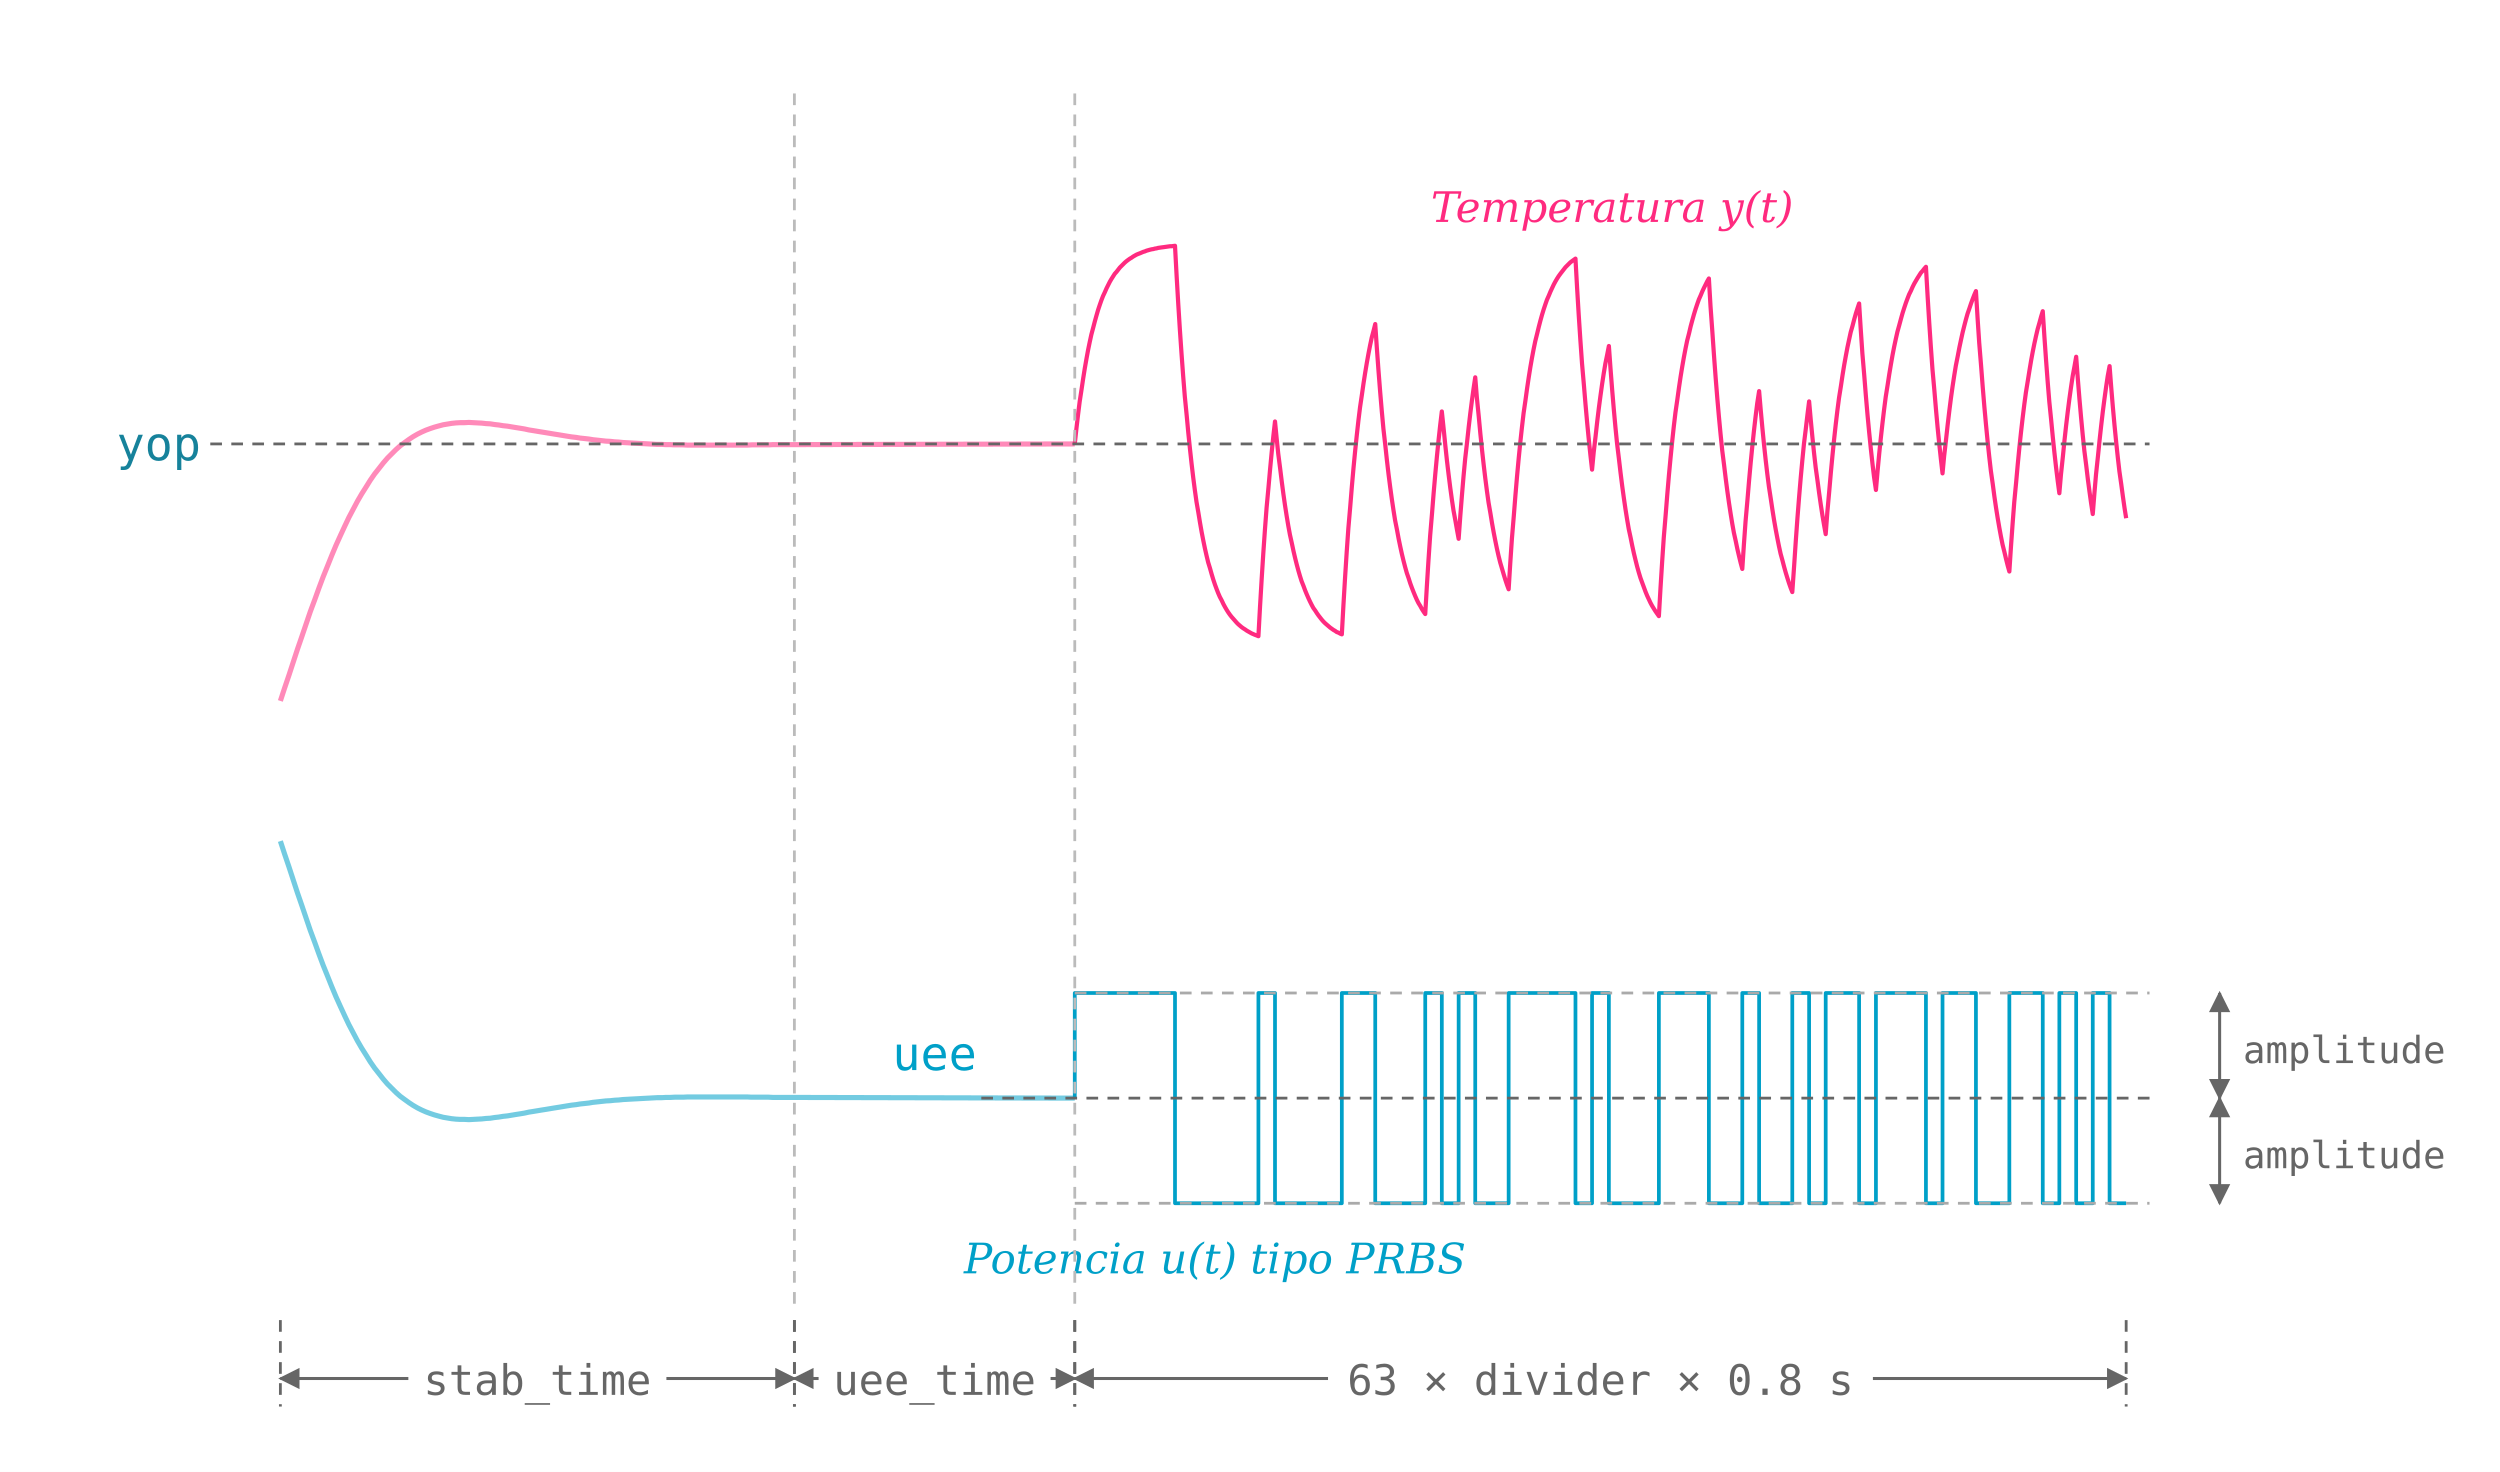
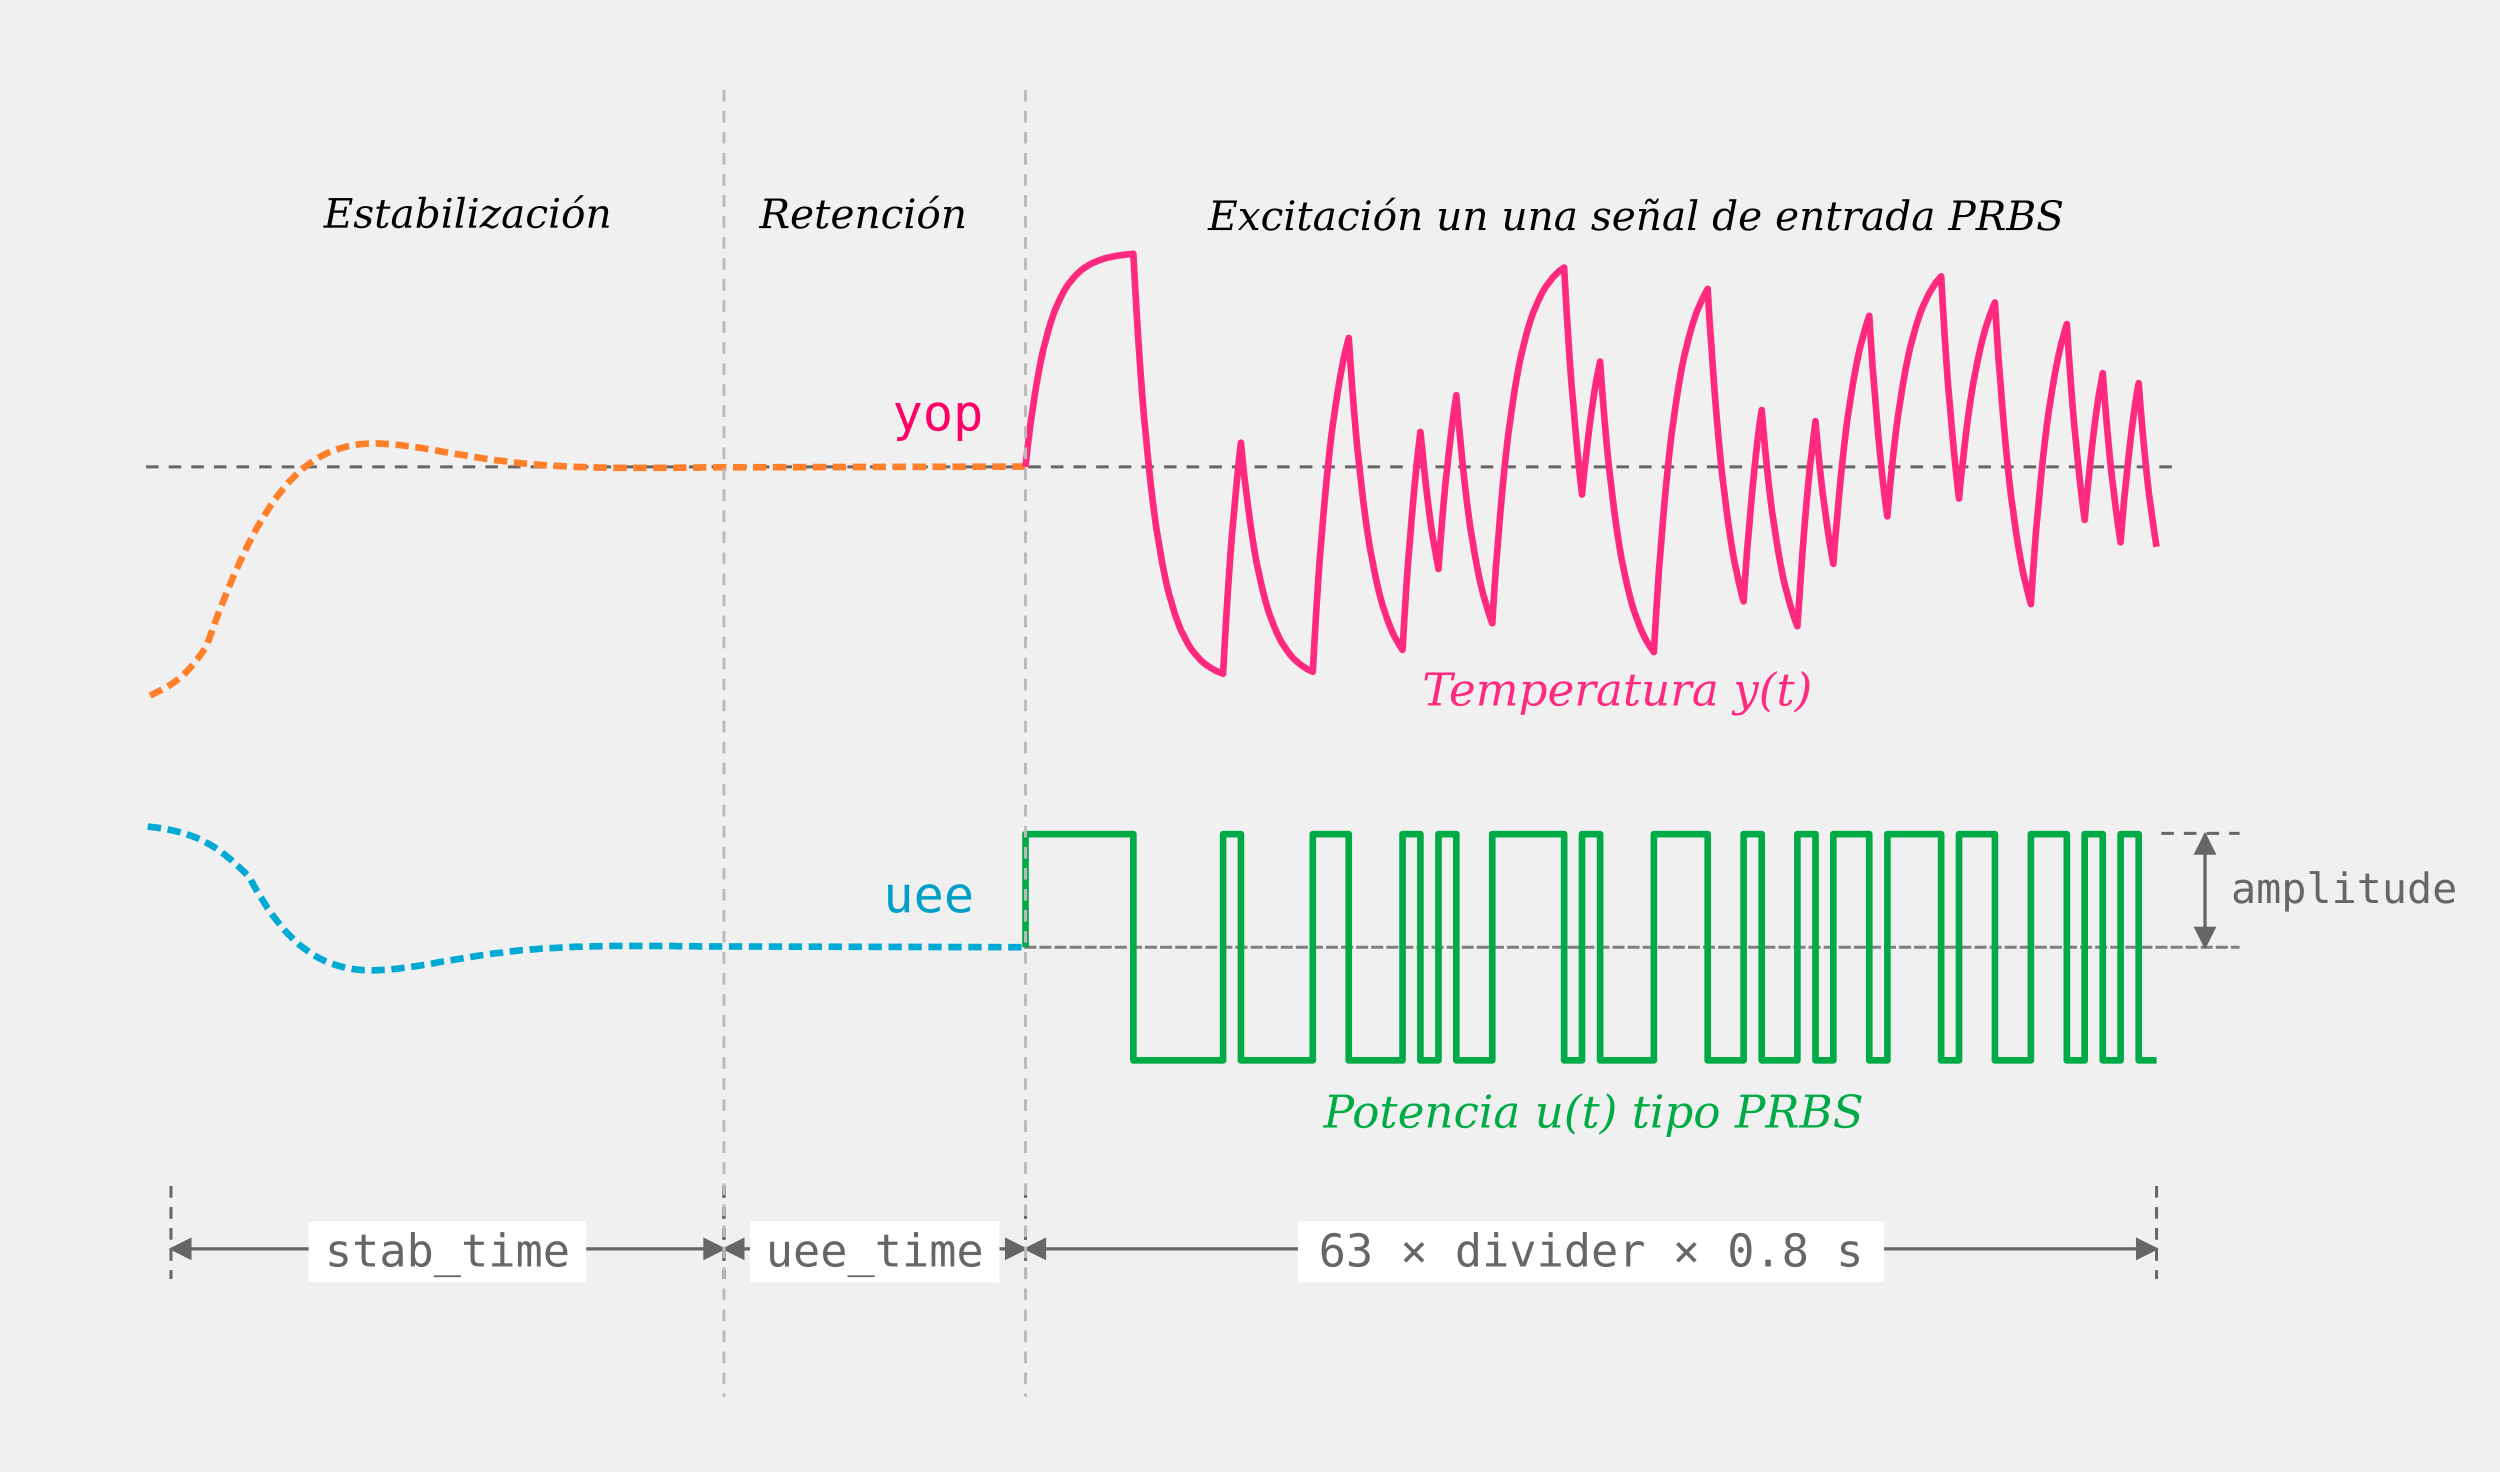
- <svg xmlns="http://www.w3.org/2000/svg" width="1070" height="630" viewBox="0 0 1070 630">
-   <defs>
+ <svg xmlns="http://www.w3.org/2000/svg" width="1070" height="630" viewBox="0 0 1070 630" version="1.1" id="svg22">
+   <defs id="defs1">
    <marker id="a" viewBox="0 0 10 10" refX="9" refY="5" markerWidth="7" markerHeight="7" orient="auto-start-reverse">
-       <path d="M0,0 L10,5 L0,10 z" fill="#666666" />
+       <path d="M0,0 L10,5 L0,10 z" fill="#666666" id="path1" />
    </marker>
  </defs>
-   <rect width="1070" height="630" fill="white" />
-   <g transform="translate(50,0)">
-     <polyline points="70.0,300.0 71.8,294.5 73.7,288.9 75.5,283.4 77.3,277.9 79.2,272.4 81.0,267.1 82.8,261.8 84.7,256.7 86.5,251.7 88.3,246.9 90.2,242.2 92.0,237.7 93.8,233.4 95.7,229.2 97.5,225.3 99.3,221.5 101.2,217.9 103.0,214.5 104.8,211.4 106.7,208.4 108.5,205.5 110.3,202.9 112.2,200.5 114.0,198.2 115.8,196.1 117.7,194.2 119.5,192.4 121.3,190.8 123.2,189.4 125.0,188.1 126.8,186.9 128.7,185.8 130.5,184.9 132.3,184.1 134.2,183.4 136.0,182.8 137.8,182.3 139.7,181.8 141.5,181.5 143.3,181.2 145.2,181.0 147.0,180.9 148.8,180.9 150.7,180.8 152.5,180.9 154.3,181.0 156.2,181.1 158.0,181.3 159.8,181.4 161.7,181.7 163.5,181.9 165.3,182.2 167.2,182.4 169.0,182.7 170.8,183.0 172.7,183.3 174.5,183.6 176.3,184.0 178.2,184.3 180.0,184.6 181.8,184.9 183.7,185.2 185.5,185.5 187.3,185.8 189.2,186.1 191.0,186.4 192.8,186.7 194.7,187.0 196.5,187.2 198.3,187.5 200.2,187.7 202.0,187.9 203.8,188.2 205.7,188.4 207.5,188.6 209.3,188.8 211.2,188.9 213.0,189.1 214.8,189.2 216.7,189.4 218.5,189.5 220.3,189.6 222.2,189.7 224.0,189.8 225.8,189.9 227.7,190.0 229.5,190.1 231.3,190.2 233.2,190.2 235.0,190.3 236.8,190.3 238.7,190.4 240.5,190.4 242.3,190.4 244.2,190.5 246.0,190.5 247.8,190.5 249.7,190.5 251.5,190.5 253.3,190.5 255.2,190.5 257.0,190.5 258.8,190.5 260.7,190.5 262.5,190.5 264.3,190.5 266.2,190.5 268.0,190.5 269.8,190.5 271.7,190.4 273.5,190.4 275.3,190.4 277.2,190.4 279.0,190.4 280.8,190.3 282.7,190.3 284.5,190.3 286.3,190.3 288.2,190.3 290.0,190.3 410.0,190.0" fill="none" stroke="#ff2a7f" stroke-width="2.2" stroke-linejoin="round" stroke-opacity="0.55" />
-     <polyline points="410.0,190.0 410.7,183.5 411.4,177.5 412.1,171.9 412.9,166.7 413.6,162.0 414.3,157.6 415.0,153.6 415.7,149.8 416.4,146.4 417.1,143.2 417.9,140.2 418.6,137.5 419.3,135.0 420.0,132.6 420.7,130.5 421.4,128.5 422.1,126.7 422.9,125.0 423.6,123.4 424.3,122.0 425.0,120.6 425.7,119.4 426.4,118.3 427.1,117.2 427.9,116.3 428.6,115.4 429.3,114.5 430.0,113.8 430.7,113.1 431.4,112.4 432.1,111.8 432.9,111.2 433.6,110.7 434.3,110.3 435.0,109.8 435.7,109.4 436.4,109.0 437.1,108.7 437.9,108.4 438.6,108.1 439.3,107.8 440.0,107.6 440.7,107.3 441.4,107.1 442.1,106.9 442.9,106.7 443.6,106.6 444.3,106.4 445.0,106.3 445.7,106.1 446.4,106.0 447.1,105.9 447.9,105.8 448.6,105.7 449.3,105.6 450.0,105.5 450.7,105.4 451.4,105.4 452.1,105.3 452.9,105.2 453.6,118.2 454.3,130.2 455.0,141.3 455.7,151.5 456.4,161.0 457.1,169.7 457.9,177.8 458.6,185.3 459.3,192.1 460.0,198.5 460.7,204.4 461.4,209.8 462.1,214.8 462.9,219.4 463.6,223.7 464.3,227.7 465.0,231.3 465.7,234.7 466.4,237.8 467.1,240.7 467.9,243.3 468.6,245.8 469.3,248.1 470.0,250.2 470.7,252.1 471.4,253.9 472.1,255.5 472.9,257.0 473.6,258.5 474.3,259.8 475.0,261.0 475.7,262.1 476.4,263.1 477.1,264.0 477.9,264.9 478.6,265.7 479.3,266.5 480.0,267.2 480.7,267.8 481.4,268.4 482.1,268.9 482.9,269.4 483.6,269.9 484.3,270.3 485.0,270.7 485.7,271.1 486.4,271.4 487.1,271.7 487.9,272.0 488.6,272.3 489.3,259.5 490.0,247.7 490.7,236.7 491.4,226.6 492.1,217.3 492.9,208.7 493.6,200.8 494.3,193.4 495.0,186.6 495.7,180.4 496.4,187.6 497.1,194.3 497.9,200.5 498.6,206.2 499.3,211.5 500.0,216.4 500.7,220.9 501.4,225.1 502.1,228.9 502.9,232.5 503.6,235.8 504.3,238.8 505.0,241.6 505.7,244.2 506.4,246.6 507.1,248.8 507.9,250.8 508.6,252.7 509.3,254.4 510.0,256.0 510.7,257.5 511.4,258.9 512.1,260.2 512.9,261.3 513.6,262.4 514.3,263.4 515.0,264.3 515.7,265.2 516.4,266.0 517.1,266.7 517.9,267.4 518.6,268.0 519.3,268.6 520.0,269.1 520.7,269.6 521.4,270.0 522.1,270.5 522.9,270.8 523.6,271.2 524.3,271.5 525.0,258.8 525.7,247.0 526.4,236.1 527.1,226.1 527.9,216.8 528.6,208.2 529.3,200.3 530.0,193.0 530.7,186.3 531.4,180.0 532.1,174.3 532.9,168.9 533.6,164.0 534.3,159.5 535.0,155.3 535.7,151.4 536.4,147.8 537.1,144.5 537.9,141.5 538.6,138.7 539.3,149.1 540.0,158.7 540.7,167.6 541.4,175.9 542.1,183.5 542.9,190.5 543.6,197.0 544.3,203.0 545.0,208.5 545.7,213.6 546.4,218.3 547.1,222.7 547.9,226.7 548.6,230.5 549.3,233.9 550.0,237.1 550.7,240.0 551.4,242.7 552.1,245.2 552.9,247.5 553.6,249.7 554.3,251.6 555.0,253.4 555.7,255.1 556.4,256.7 557.1,258.1 557.9,259.4 558.6,260.7 559.3,261.8 560.0,262.8 560.7,250.8 561.4,239.6 562.1,229.3 562.9,219.8 563.6,211.0 564.3,202.9 565.0,195.4 565.7,188.4 566.4,182.0 567.1,176.1 567.9,183.7 568.6,190.7 569.3,197.2 570.0,203.1 570.7,208.7 571.4,213.8 572.1,218.5 572.9,222.8 573.6,226.8 574.3,230.6 575.0,220.9 575.7,212.1 576.4,203.8 577.1,196.3 577.9,189.3 578.6,182.8 579.3,176.8 580.0,171.3 580.7,166.2 581.4,161.5 582.1,170.2 582.9,178.2 583.6,185.7 584.3,192.5 585.0,198.8 585.7,204.7 586.4,210.1 587.1,215.1 587.9,219.7 588.6,224.0 589.3,227.9 590.0,231.5 590.7,234.9 591.4,238.0 592.1,240.8 592.9,243.5 593.6,245.9 594.3,248.2 595.0,250.3 595.7,252.2 596.4,240.9 597.1,230.5 597.9,220.9 598.6,212.0 599.3,203.8 600.0,196.2 600.7,189.2 601.4,182.8 602.1,176.8 602.9,171.3 603.6,166.2 604.3,161.5 605.0,157.1 605.7,153.1 606.4,149.4 607.1,146.0 607.9,142.8 608.6,139.9 609.3,137.2 610.0,134.7 610.7,132.4 611.4,130.3 612.1,128.3 612.9,126.5 613.6,124.8 614.3,123.3 615.0,121.8 615.7,120.5 616.4,119.3 617.1,118.2 617.9,117.1 618.6,116.2 619.3,115.3 620.0,114.4 620.7,113.7 621.4,113.0 622.1,112.3 622.9,111.7 623.6,111.2 624.3,110.7 625.0,123.3 625.7,134.9 626.4,145.6 627.1,155.5 627.9,164.7 628.6,173.1 629.3,180.9 630.0,188.1 630.7,194.8 631.4,201.0 632.1,193.6 632.9,186.8 633.6,180.5 634.3,174.7 635.0,169.4 635.7,164.4 636.4,159.8 637.1,155.6 637.9,151.7 638.6,148.1 639.3,157.8 640.0,166.8 640.7,175.1 641.4,182.8 642.1,189.8 642.9,196.4 643.6,202.4 644.3,208.0 645.0,213.1 645.7,217.9 646.4,222.3 647.1,226.4 647.9,230.1 648.6,233.6 649.3,236.8 650.0,239.7 650.7,242.5 651.4,245.0 652.1,247.3 652.9,249.5 653.6,251.4 654.3,253.3 655.0,255.0 655.7,256.5 656.4,258.0 657.1,259.3 657.9,260.6 658.6,261.7 659.3,262.7 660.0,263.7 660.7,251.6 661.4,240.4 662.1,230.0 662.9,220.4 663.6,211.6 664.3,203.4 665.0,195.9 665.7,188.9 666.4,182.4 667.1,176.5 667.9,171.0 668.6,165.9 669.3,161.2 670.0,156.9 670.7,152.9 671.4,149.2 672.1,145.8 672.9,142.7 673.6,139.7 674.3,137.1 675.0,134.6 675.7,132.3 676.4,130.2 677.1,128.2 677.9,126.4 678.6,124.7 679.3,123.2 680.0,121.8 680.7,120.4 681.4,119.2 682.1,131.1 682.9,142.2 683.6,152.3 684.3,161.7 685.0,170.4 685.7,178.4 686.4,185.8 687.1,192.7 687.9,199.0 688.6,204.8 689.3,210.2 690.0,215.2 690.7,219.8 691.4,224.1 692.1,228.0 692.9,231.6 693.6,235.0 694.3,238.0 695.0,240.9 695.7,243.5 696.4,232.9 697.1,223.1 697.9,214.1 698.6,205.7 699.3,198.0 700.0,190.9 700.7,184.3 701.4,178.2 702.1,172.6 702.9,167.4 703.6,175.6 704.3,183.2 705.0,190.3 705.7,196.8 706.4,202.8 707.1,208.3 707.9,213.5 708.6,218.2 709.3,222.6 710.0,226.6 710.7,230.3 711.4,233.8 712.1,237.0 712.9,239.9 713.6,242.6 714.3,245.1 715.0,247.4 715.7,249.6 716.4,251.6 717.1,253.4 717.9,242.0 718.6,231.5 719.3,221.8 720.0,212.9 720.7,204.6 721.4,197.0 722.1,189.9 722.9,183.4 723.6,177.4 724.3,171.8 725.0,179.7 725.7,187.0 726.4,193.8 727.1,200.0 727.9,205.8 728.6,211.1 729.3,216.0 730.0,220.6 730.7,224.7 731.4,228.6 732.1,219.2 732.9,210.4 733.6,202.3 734.3,194.9 735.0,188.0 735.7,181.6 736.4,175.7 737.1,170.3 737.9,165.3 738.6,160.6 739.3,156.3 740.0,152.4 740.7,148.7 741.4,145.4 742.1,142.2 742.9,139.4 743.6,136.7 744.3,134.2 745.0,132.0 745.7,129.9 746.4,141.0 747.1,151.3 747.9,160.7 748.6,169.5 749.3,177.6 750.0,185.0 750.7,191.9 751.4,198.3 752.1,204.2 752.9,209.7 753.6,201.6 754.3,194.2 755.0,187.4 755.7,181.1 756.4,175.2 757.1,169.8 757.9,164.8 758.6,160.2 759.3,156.0 760.0,152.0 760.7,148.4 761.4,145.1 762.1,142.0 762.9,139.1 763.6,136.5 764.3,134.0 765.0,131.8 765.7,129.7 766.4,127.8 767.1,126.0 767.9,124.4 768.6,122.8 769.3,121.4 770.0,120.2 770.7,119.0 771.4,117.9 772.1,116.8 772.9,115.9 773.6,115.0 774.3,114.2 775.0,126.5 775.7,137.9 776.4,148.4 777.1,158.1 777.9,167.0 778.6,175.3 779.3,183.0 780.0,190.0 780.7,196.5 781.4,202.6 782.1,195.1 782.9,188.2 783.6,181.8 784.3,175.9 785.0,170.4 785.7,165.4 786.4,160.8 787.1,156.5 787.9,152.5 788.6,148.8 789.3,145.5 790.0,142.3 790.7,139.5 791.4,136.8 792.1,134.3 792.9,132.0 793.6,129.9 794.3,128.0 795.0,126.2 795.7,124.6 796.4,136.1 797.1,146.7 797.9,156.5 798.6,165.6 799.3,174.0 800.0,181.7 800.7,188.9 801.4,195.5 802.1,201.6 802.9,207.2 803.6,212.5 804.3,217.3 805.0,221.7 805.7,225.8 806.4,229.6 807.1,233.1 807.9,236.3 808.6,239.3 809.3,242.1 810.0,244.6 810.7,233.9 811.4,224.1 812.1,214.9 812.9,206.5 813.6,198.7 814.3,191.5 815.0,184.9 815.7,178.8 816.4,173.1 817.1,167.9 817.9,163.0 818.6,158.6 819.3,154.4 820.0,150.6 820.7,147.1 821.4,143.9 822.1,140.9 822.9,138.1 823.6,135.5 824.3,133.2 825.0,144.0 825.7,154.0 826.4,163.3 827.1,171.9 827.9,179.8 828.6,187.1 829.3,193.8 830.0,200.1 830.7,205.8 831.4,211.1 832.1,203.0 832.9,195.5 833.6,188.5 834.3,182.1 835.0,176.2 835.7,170.7 836.4,165.7 837.1,161.0 837.9,156.7 838.6,152.7 839.3,162.1 840.0,170.7 840.7,178.7 841.4,186.1 842.1,192.9 842.9,199.2 843.6,205.1 844.3,210.4 845.0,215.4 845.7,220.0 846.4,211.2 847.1,203.0 847.9,195.5 848.6,188.6 849.3,182.2 850.0,176.2 850.7,170.8 851.4,165.7 852.1,161.0 852.9,156.7 853.6,165.8 854.3,174.2 855.0,181.9 855.7,189.0 856.4,195.6 857.1,201.7 857.9,207.3 858.6,212.5 859.3,217.4 860.0,221.8" fill="none" stroke="#ff2a7f" stroke-width="1.8" stroke-linejoin="round" />
-     <polyline points="70.0,360.0 71.8,365.5 73.7,371.1 75.5,376.6 77.3,382.1 79.2,387.6 81.0,392.9 82.8,398.2 84.7,403.3 86.5,408.3 88.3,413.1 90.2,417.8 92.0,422.3 93.8,426.6 95.7,430.8 97.5,434.7 99.3,438.5 101.2,442.1 103.0,445.5 104.8,448.6 106.7,451.6 108.5,454.5 110.3,457.1 112.2,459.5 114.0,461.8 115.8,463.9 117.7,465.8 119.5,467.6 121.3,469.2 123.2,470.6 125.0,471.9 126.8,473.1 128.7,474.2 130.5,475.1 132.3,475.9 134.2,476.6 136.0,477.2 137.8,477.7 139.7,478.2 141.5,478.5 143.3,478.8 145.2,479.0 147.0,479.1 148.8,479.1 150.7,479.2 152.5,479.1 154.3,479.0 156.2,478.9 158.0,478.7 159.8,478.6 161.7,478.3 163.5,478.1 165.3,477.8 167.2,477.6 169.0,477.3 170.8,477.0 172.7,476.7 174.5,476.4 176.3,476.0 178.2,475.7 180.0,475.4 181.8,475.1 183.7,474.8 185.5,474.5 187.3,474.2 189.2,473.9 191.0,473.6 192.8,473.3 194.7,473.0 196.5,472.8 198.3,472.5 200.2,472.3 202.0,472.1 203.8,471.8 205.7,471.6 207.5,471.4 209.3,471.2 211.2,471.1 213.0,470.9 214.8,470.8 216.7,470.6 218.5,470.5 220.3,470.4 222.2,470.3 224.0,470.2 225.8,470.1 227.7,470.0 229.5,469.9 231.3,469.8 233.2,469.8 235.0,469.7 236.8,469.7 238.7,469.6 240.5,469.6 242.3,469.6 244.2,469.5 246.0,469.5 247.8,469.5 249.7,469.5 251.5,469.5 253.3,469.5 255.2,469.5 257.0,469.5 258.8,469.5 260.7,469.5 262.5,469.5 264.3,469.5 266.2,469.5 268.0,469.5 269.8,469.5 271.7,469.6 273.5,469.6 275.3,469.6 277.2,469.6 279.0,469.6 280.8,469.7 282.7,469.7 284.5,469.7 286.3,469.7 288.2,469.7 290.0,469.7 410.0,470.0" fill="none" stroke="#00a0c8" stroke-width="2.2" stroke-linejoin="round" stroke-opacity="0.55" />
-     <polyline points="410.0,470.0 410.0,425.0 417.1,425.0 417.1,425.0 424.3,425.0 424.3,425.0 431.4,425.0 431.4,425.0 438.6,425.0 438.6,425.0 445.7,425.0 445.7,425.0 452.9,425.0 452.9,515.0 460.0,515.0 460.0,515.0 467.1,515.0 467.1,515.0 474.3,515.0 474.3,515.0 481.4,515.0 481.4,515.0 488.6,515.0 488.6,425.0 495.7,425.0 495.7,515.0 502.9,515.0 502.9,515.0 510.0,515.0 510.0,515.0 517.1,515.0 517.1,515.0 524.3,515.0 524.3,425.0 531.4,425.0 531.4,425.0 538.6,425.0 538.6,515.0 545.7,515.0 545.7,515.0 552.9,515.0 552.9,515.0 560.0,515.0 560.0,425.0 567.1,425.0 567.1,515.0 574.3,515.0 574.3,425.0 581.4,425.0 581.4,515.0 588.6,515.0 588.6,515.0 595.7,515.0 595.7,425.0 602.9,425.0 602.9,425.0 610.0,425.0 610.0,425.0 617.1,425.0 617.1,425.0 624.3,425.0 624.3,515.0 631.4,515.0 631.4,425.0 638.6,425.0 638.6,515.0 645.7,515.0 645.7,515.0 652.9,515.0 652.9,515.0 660.0,515.0 660.0,425.0 667.1,425.0 667.1,425.0 674.3,425.0 674.3,425.0 681.4,425.0 681.4,515.0 688.6,515.0 688.6,515.0 695.7,515.0 695.7,425.0 702.9,425.0 702.9,515.0 710.0,515.0 710.0,515.0 717.1,515.0 717.1,425.0 724.3,425.0 724.3,515.0 731.4,515.0 731.4,425.0 738.6,425.0 738.6,425.0 745.7,425.0 745.7,515.0 752.9,515.0 752.9,425.0 760.0,425.0 760.0,425.0 767.1,425.0 767.1,425.0 774.3,425.0 774.3,515.0 781.4,515.0 781.4,425.0 788.6,425.0 788.6,425.0 795.7,425.0 795.7,515.0 802.9,515.0 802.9,515.0 810.0,515.0 810.0,425.0 817.1,425.0 817.1,425.0 824.3,425.0 824.3,515.0 831.4,515.0 831.4,425.0 838.6,425.0 838.6,515.0 845.7,515.0 845.7,425.0 852.9,425.0 852.9,515.0 860.0,515.0" fill="none" stroke="#00a0c8" stroke-width="1.6" stroke-linejoin="round" />
-     <line x1="40" y1="190" x2="870" y2="190" stroke="#666666" stroke-width="1.2" stroke-dasharray="5,4" />
-     <text x="36" y="197" fill="#16829b" font-size="20" text-anchor="end" style="font-family:'DejaVu Sans Mono',monospace">yop</text>
-     <line x1="370" y1="470" x2="870" y2="470" stroke="#666666" stroke-width="1.2" stroke-dasharray="5,4" />
-     <text x="350.0" y="458" fill="#00a0c8" font-size="20" text-anchor="middle" style="font-family:'DejaVu Sans Mono',monospace">uee</text>
-     <line x1="410" y1="425" x2="870" y2="425" stroke="#aaaaaa" stroke-width="1.2" stroke-dasharray="5,4" />
-     <line x1="410" y1="515" x2="870" y2="515" stroke="#aaaaaa" stroke-width="1.2" stroke-dasharray="5,4" />
-     <line x1="900" y1="470" x2="900" y2="425" stroke="#666666" stroke-width="1.3" marker-start="url(#a)" marker-end="url(#a)" />
-     <line x1="900" y1="470" x2="900" y2="515" stroke="#666666" stroke-width="1.3" marker-start="url(#a)" marker-end="url(#a)" />
-     <text x="910" y="455" fill="#666666" font-size="16" text-anchor="start" style="font-family:'DejaVu Sans Mono',monospace">amplitude</text>
-     <text x="910" y="500" fill="#666666" font-size="16" text-anchor="start" style="font-family:'DejaVu Sans Mono',monospace">amplitude</text>
-     <text x="640" y="95" fill="#ff2a7f" font-size="18" text-anchor="middle" style="font-family:'DejaVu Serif',serif;font-style:italic">Temperatura y(t)</text>
-     <text x="470" y="545" fill="#00a0c8" font-size="18" text-anchor="middle" style="font-family:'DejaVu Serif',serif;font-style:italic">Potencia u(t) tipo PRBS</text>
-     <line x1="70" y1="565" x2="70" y2="602" stroke="#666666" stroke-width="1.2" stroke-dasharray="5,4" />
-     <line x1="290" y1="565" x2="290" y2="602" stroke="#666666" stroke-width="1.2" stroke-dasharray="5,4" />
-     <line x1="70" y1="590" x2="290" y2="590" stroke="#666666" stroke-width="1.3" marker-start="url(#a)" marker-end="url(#a)" />
-     <rect x="124.78" y="579" width="110.44" height="24.3" fill="white" />
-     <text x="180.0" y="597" fill="#666666" font-size="18" text-anchor="middle" style="font-family:'DejaVu Sans Mono',monospace">stab_time</text>
-     <line x1="290" y1="565" x2="290" y2="602" stroke="#666666" stroke-width="1.2" stroke-dasharray="5,4" />
-     <line x1="410" y1="565" x2="410" y2="602" stroke="#666666" stroke-width="1.2" stroke-dasharray="5,4" />
-     <line x1="290" y1="590" x2="410" y2="590" stroke="#666666" stroke-width="1.3" marker-start="url(#a)" marker-end="url(#a)" />
-     <rect x="300.36" y="579" width="99.28" height="24.3" fill="white" />
-     <text x="350.0" y="597" fill="#666666" font-size="18" text-anchor="middle" style="font-family:'DejaVu Sans Mono',monospace">uee_time</text>
-     <line x1="410" y1="565" x2="410" y2="602" stroke="#666666" stroke-width="1.2" stroke-dasharray="5,4" />
-     <line x1="860" y1="565" x2="860" y2="602" stroke="#666666" stroke-width="1.2" stroke-dasharray="5,4" />
-     <line x1="410" y1="590" x2="860" y2="590" stroke="#666666" stroke-width="1.3" marker-start="url(#a)" marker-end="url(#a)" />
-     <rect x="518.4" y="579" width="233.2" height="24.3" fill="white" />
-     <text x="635.0" y="597" fill="#666666" font-size="18" text-anchor="middle" style="font-family:'DejaVu Sans Mono',monospace">63 × divider × 0.8 s</text>
-     <line x1="290" y1="40" x2="290" y2="560" stroke="#bbbbbb" stroke-width="1.2" stroke-dasharray="5,4" />
-     <line x1="410" y1="40" x2="410" y2="560" stroke="#bbbbbb" stroke-width="1.2" stroke-dasharray="5,4" />
-   </g>
+   <path id="line4" style="stroke:#666666;stroke-width:1.291;stroke-dasharray:5.379, 4.303" d="M 62.5,199.825 H 933.763" />
+   <path id="polyline1" style="opacity:1;fill:none;stroke:#ff7f2a;stroke-width:2.846;stroke-linejoin:round;stroke-dasharray:5.692, 2.846;stroke-dashoffset:0;stroke-opacity:1" d="m 64.233,297.687 c 8.515,-4.141 13.17,-6.432 20.362,-15.677 l 3.587,-5.082 2.044,-5.486 1.936,-5.379 1.936,-5.164 2.044,-5.056 1.936,-4.841 1.936,-4.626 2.044,-4.518 1.936,-4.195 1.936,-4.088 2.044,-3.873 1.936,-3.658 1.936,-3.335 2.044,-3.227 1.936,-3.12 1.936,-2.797 2.044,-2.582 1.936,-2.474 1.936,-2.259 2.044,-2.044 1.936,-1.936 1.936,-1.721 2.044,-1.506 1.936,-1.398 1.936,-1.291 2.044,-1.183 1.936,-0.968 1.936,-0.861 2.044,-0.753 1.936,-0.645 1.936,-0.538 2.044,-0.538 1.936,-0.323 1.936,-0.323 2.044,-0.215 1.936,-0.108 h 1.936 l 2.044,-0.108 1.936,0.108 1.936,0.108 2.044,0.108 1.936,0.215 1.936,0.108 2.044,0.323 1.936,0.215 1.936,0.323 2.044,0.215 1.936,0.323 1.936,0.323 2.044,0.323 1.936,0.323 1.936,0.43 2.044,0.323 1.936,0.323 1.936,0.323 2.044,0.323 1.936,0.323 1.936,0.323 2.044,0.323 1.936,0.323 1.936,0.323 2.044,0.323 1.936,0.215 1.936,0.323 2.044,0.215 1.936,0.215 1.936,0.323 2.044,0.215 1.936,0.215 1.936,0.215 2.044,0.108 1.936,0.215 1.936,0.108 2.044,0.215 1.936,0.108 1.936,0.108 2.044,0.108 1.936,0.108 1.936,0.108 2.044,0.108 1.936,0.108 1.936,0.108 h 2.044 l 1.936,0.108 h 1.936 l 2.044,0.108 h 1.936 1.936 l 2.044,0.108 h 1.936 1.936 2.044 1.936 1.936 2.044 1.936 1.936 2.044 1.936 1.936 2.044 1.936 1.936 l 2.044,-0.108 h 1.936 1.936 2.044 1.936 l 1.936,-0.108 h 2.044 1.936 1.936 2.044 1.936 l 129.088,-0.323" />
+   <polyline points="410.0,190.0 410.7,183.5 411.4,177.5 412.1,171.9 412.9,166.7 413.6,162.0 414.3,157.6 415.0,153.6 415.7,149.8 416.4,146.4 417.1,143.2 417.9,140.2 418.6,137.5 419.3,135.0 420.0,132.6 420.7,130.5 421.4,128.5 422.1,126.7 422.9,125.0 423.6,123.4 424.3,122.0 425.0,120.6 425.7,119.4 426.4,118.3 427.1,117.2 427.9,116.3 428.6,115.4 429.3,114.5 430.0,113.8 430.7,113.1 431.4,112.4 432.1,111.8 432.9,111.2 433.6,110.7 434.3,110.3 435.0,109.8 435.7,109.4 436.4,109.0 437.1,108.7 437.9,108.4 438.6,108.1 439.3,107.8 440.0,107.6 440.7,107.3 441.4,107.1 442.1,106.9 442.9,106.7 443.6,106.6 444.3,106.4 445.0,106.3 445.7,106.1 446.4,106.0 447.1,105.9 447.9,105.8 448.6,105.7 449.3,105.6 450.0,105.5 450.7,105.4 451.4,105.4 452.1,105.3 452.9,105.2 453.6,118.2 454.3,130.2 455.0,141.3 455.7,151.5 456.4,161.0 457.1,169.7 457.9,177.8 458.6,185.3 459.3,192.1 460.0,198.5 460.7,204.4 461.4,209.8 462.1,214.8 462.9,219.4 463.6,223.7 464.3,227.7 465.0,231.3 465.7,234.7 466.4,237.8 467.1,240.7 467.9,243.3 468.6,245.8 469.3,248.1 470.0,250.2 470.7,252.1 471.4,253.9 472.1,255.5 472.9,257.0 473.6,258.5 474.3,259.8 475.0,261.0 475.7,262.1 476.4,263.1 477.1,264.0 477.9,264.9 478.6,265.7 479.3,266.5 480.0,267.2 480.7,267.8 481.4,268.4 482.1,268.9 482.9,269.4 483.6,269.9 484.3,270.3 485.0,270.7 485.7,271.1 486.4,271.4 487.1,271.7 487.9,272.0 488.6,272.3 489.3,259.5 490.0,247.7 490.7,236.7 491.4,226.6 492.1,217.3 492.9,208.7 493.6,200.8 494.3,193.4 495.0,186.6 495.7,180.4 496.4,187.6 497.1,194.3 497.9,200.5 498.6,206.2 499.3,211.5 500.0,216.4 500.7,220.9 501.4,225.1 502.1,228.9 502.9,232.5 503.6,235.8 504.3,238.8 505.0,241.6 505.7,244.2 506.4,246.6 507.1,248.8 507.9,250.8 508.6,252.7 509.3,254.4 510.0,256.0 510.7,257.5 511.4,258.9 512.1,260.2 512.9,261.3 513.6,262.4 514.3,263.4 515.0,264.3 515.7,265.2 516.4,266.0 517.1,266.7 517.9,267.4 518.6,268.0 519.3,268.6 520.0,269.1 520.7,269.6 521.4,270.0 522.1,270.5 522.9,270.8 523.6,271.2 524.3,271.5 525.0,258.8 525.7,247.0 526.4,236.1 527.1,226.1 527.9,216.8 528.6,208.2 529.3,200.3 530.0,193.0 530.7,186.3 531.4,180.0 532.1,174.3 532.9,168.9 533.6,164.0 534.3,159.5 535.0,155.3 535.7,151.4 536.4,147.8 537.1,144.5 537.9,141.5 538.6,138.7 539.3,149.1 540.0,158.7 540.7,167.6 541.4,175.9 542.1,183.5 542.9,190.5 543.6,197.0 544.3,203.0 545.0,208.5 545.7,213.6 546.4,218.3 547.1,222.7 547.9,226.7 548.6,230.5 549.3,233.9 550.0,237.1 550.7,240.0 551.4,242.7 552.1,245.2 552.9,247.5 553.6,249.7 554.3,251.6 555.0,253.4 555.7,255.1 556.4,256.7 557.1,258.1 557.9,259.4 558.6,260.7 559.3,261.8 560.0,262.8 560.7,250.8 561.4,239.6 562.1,229.3 562.9,219.8 563.6,211.0 564.3,202.9 565.0,195.4 565.7,188.4 566.4,182.0 567.1,176.1 567.9,183.7 568.6,190.7 569.3,197.2 570.0,203.1 570.7,208.7 571.4,213.8 572.1,218.5 572.9,222.8 573.6,226.8 574.3,230.6 575.0,220.9 575.7,212.1 576.4,203.8 577.1,196.3 577.9,189.3 578.6,182.8 579.3,176.8 580.0,171.3 580.7,166.2 581.4,161.5 582.1,170.2 582.9,178.2 583.6,185.7 584.3,192.5 585.0,198.8 585.7,204.7 586.4,210.1 587.1,215.1 587.9,219.7 588.6,224.0 589.3,227.9 590.0,231.5 590.7,234.9 591.4,238.0 592.1,240.8 592.9,243.5 593.6,245.9 594.3,248.2 595.0,250.3 595.7,252.2 596.4,240.9 597.1,230.5 597.9,220.9 598.6,212.0 599.3,203.8 600.0,196.2 600.7,189.2 601.4,182.8 602.1,176.8 602.9,171.3 603.6,166.2 604.3,161.5 605.0,157.1 605.7,153.1 606.4,149.4 607.1,146.0 607.9,142.8 608.6,139.9 609.3,137.2 610.0,134.7 610.7,132.4 611.4,130.3 612.1,128.3 612.9,126.5 613.6,124.8 614.3,123.3 615.0,121.8 615.7,120.5 616.4,119.3 617.1,118.2 617.9,117.1 618.6,116.2 619.3,115.3 620.0,114.4 620.7,113.7 621.4,113.0 622.1,112.3 622.9,111.7 623.6,111.2 624.3,110.7 625.0,123.3 625.7,134.9 626.4,145.6 627.1,155.5 627.9,164.7 628.6,173.1 629.3,180.9 630.0,188.1 630.7,194.8 631.4,201.0 632.1,193.6 632.9,186.8 633.6,180.5 634.3,174.7 635.0,169.4 635.7,164.4 636.4,159.8 637.1,155.6 637.9,151.7 638.6,148.1 639.3,157.8 640.0,166.8 640.7,175.1 641.4,182.8 642.1,189.8 642.9,196.4 643.6,202.4 644.3,208.0 645.0,213.1 645.7,217.9 646.4,222.3 647.1,226.4 647.9,230.1 648.6,233.6 649.3,236.8 650.0,239.7 650.7,242.5 651.4,245.0 652.1,247.3 652.9,249.5 653.6,251.4 654.3,253.3 655.0,255.0 655.7,256.5 656.4,258.0 657.1,259.3 657.9,260.6 658.6,261.7 659.3,262.7 660.0,263.7 660.7,251.6 661.4,240.4 662.1,230.0 662.9,220.4 663.6,211.6 664.3,203.4 665.0,195.9 665.7,188.9 666.4,182.4 667.1,176.5 667.9,171.0 668.6,165.9 669.3,161.2 670.0,156.9 670.7,152.9 671.4,149.2 672.1,145.8 672.9,142.7 673.6,139.7 674.3,137.1 675.0,134.6 675.7,132.3 676.4,130.2 677.1,128.2 677.9,126.4 678.6,124.7 679.3,123.2 680.0,121.8 680.7,120.4 681.4,119.2 682.1,131.1 682.9,142.2 683.6,152.3 684.3,161.7 685.0,170.4 685.7,178.4 686.4,185.8 687.1,192.7 687.9,199.0 688.6,204.8 689.3,210.2 690.0,215.2 690.7,219.8 691.4,224.1 692.1,228.0 692.9,231.6 693.6,235.0 694.3,238.0 695.0,240.9 695.7,243.5 696.4,232.9 697.1,223.1 697.9,214.1 698.6,205.7 699.3,198.0 700.0,190.9 700.7,184.3 701.4,178.2 702.1,172.6 702.9,167.4 703.6,175.6 704.3,183.2 705.0,190.3 705.7,196.8 706.4,202.8 707.1,208.3 707.9,213.5 708.6,218.2 709.3,222.6 710.0,226.6 710.7,230.3 711.4,233.8 712.1,237.0 712.9,239.9 713.6,242.6 714.3,245.1 715.0,247.4 715.7,249.6 716.4,251.6 717.1,253.4 717.9,242.0 718.6,231.5 719.3,221.8 720.0,212.9 720.7,204.6 721.4,197.0 722.1,189.9 722.9,183.4 723.6,177.4 724.3,171.8 725.0,179.7 725.7,187.0 726.4,193.8 727.1,200.0 727.9,205.8 728.6,211.1 729.3,216.0 730.0,220.6 730.7,224.7 731.4,228.6 732.1,219.2 732.9,210.4 733.6,202.3 734.3,194.9 735.0,188.0 735.7,181.6 736.4,175.7 737.1,170.3 737.9,165.3 738.6,160.6 739.3,156.3 740.0,152.4 740.7,148.7 741.4,145.4 742.1,142.2 742.9,139.4 743.6,136.7 744.3,134.2 745.0,132.0 745.7,129.9 746.4,141.0 747.1,151.3 747.9,160.7 748.6,169.5 749.3,177.6 750.0,185.0 750.7,191.9 751.4,198.3 752.1,204.2 752.9,209.7 753.6,201.6 754.3,194.2 755.0,187.4 755.7,181.1 756.4,175.2 757.1,169.8 757.9,164.8 758.6,160.2 759.3,156.0 760.0,152.0 760.7,148.4 761.4,145.1 762.1,142.0 762.9,139.1 763.6,136.5 764.3,134.0 765.0,131.8 765.7,129.7 766.4,127.8 767.1,126.0 767.9,124.4 768.6,122.8 769.3,121.4 770.0,120.2 770.7,119.0 771.4,117.9 772.1,116.8 772.9,115.9 773.6,115.0 774.3,114.2 775.0,126.5 775.7,137.9 776.4,148.4 777.1,158.1 777.9,167.0 778.6,175.3 779.3,183.0 780.0,190.0 780.7,196.5 781.4,202.6 782.1,195.1 782.9,188.2 783.6,181.8 784.3,175.9 785.0,170.4 785.7,165.4 786.4,160.8 787.1,156.5 787.9,152.5 788.6,148.8 789.3,145.5 790.0,142.3 790.7,139.5 791.4,136.8 792.1,134.3 792.9,132.0 793.6,129.9 794.3,128.0 795.0,126.2 795.7,124.6 796.4,136.1 797.1,146.7 797.9,156.5 798.6,165.6 799.3,174.0 800.0,181.7 800.7,188.9 801.4,195.5 802.1,201.6 802.9,207.2 803.6,212.5 804.3,217.3 805.0,221.7 805.7,225.8 806.4,229.6 807.1,233.1 807.9,236.3 808.6,239.3 809.3,242.1 810.0,244.6 810.7,233.9 811.4,224.1 812.1,214.9 812.9,206.5 813.6,198.7 814.3,191.5 815.0,184.9 815.7,178.8 816.4,173.1 817.1,167.9 817.9,163.0 818.6,158.6 819.3,154.4 820.0,150.6 820.7,147.1 821.4,143.9 822.1,140.9 822.9,138.1 823.6,135.5 824.3,133.2 825.0,144.0 825.7,154.0 826.4,163.3 827.1,171.9 827.9,179.8 828.6,187.1 829.3,193.8 830.0,200.1 830.7,205.8 831.4,211.1 832.1,203.0 832.9,195.5 833.6,188.5 834.3,182.1 835.0,176.2 835.7,170.7 836.4,165.7 837.1,161.0 837.9,156.7 838.6,152.7 839.3,162.1 840.0,170.7 840.7,178.7 841.4,186.1 842.1,192.9 842.9,199.2 843.6,205.1 844.3,210.4 845.0,215.4 845.7,220.0 846.4,211.2 847.1,203.0 847.9,195.5 848.6,188.6 849.3,182.2 850.0,176.2 850.7,170.8 851.4,165.7 852.1,161.0 852.9,156.7 853.6,165.8 854.3,174.2 855.0,181.9 855.7,189.0 856.4,195.6 857.1,201.7 857.9,207.3 858.6,212.5 859.3,217.4 860.0,221.8" fill="none" stroke="#ff2a7f" stroke-width="1.8" stroke-linejoin="round" id="polyline2" transform="matrix(1.075735,0,0,1.075735,-2.125986,-4.5641)" style="stroke-width:2.646;stroke-dasharray:none" />
+   <path id="polyline3" style="fill:none;stroke:#00aad4;stroke-width:2.846;stroke-linejoin:round;stroke-dasharray:5.692, 2.846;stroke-dashoffset:0;stroke-opacity:1" d="m 63.263,353.76 c 20.47,2.217 29.8,7.742 43.476,21.649 l 1.936,3.658 1.936,3.335 2.044,3.227 1.936,3.12 1.936,2.797 2.044,2.582 1.936,2.474 1.936,2.259 2.044,2.044 1.936,1.936 1.936,1.721 2.044,1.506 1.936,1.398 1.936,1.291 2.044,1.183 1.936,0.968 1.936,0.861 2.044,0.753 1.936,0.645 1.936,0.538 2.044,0.538 1.936,0.323 1.936,0.323 2.044,0.215 1.936,0.108 h 1.936 l 2.044,0.108 1.936,-0.108 1.936,-0.108 2.044,-0.108 1.936,-0.215 1.936,-0.108 2.044,-0.323 1.936,-0.215 1.936,-0.323 2.044,-0.215 1.936,-0.323 1.936,-0.323 2.044,-0.323 1.936,-0.323 1.936,-0.43 2.044,-0.323 1.936,-0.323 1.936,-0.323 2.044,-0.323 1.936,-0.323 1.936,-0.323 2.044,-0.323 1.936,-0.323 1.936,-0.323 2.044,-0.323 1.936,-0.215 1.936,-0.323 2.044,-0.215 1.936,-0.215 1.936,-0.323 2.044,-0.215 1.936,-0.215 1.936,-0.215 2.044,-0.108 1.936,-0.215 1.936,-0.108 2.044,-0.215 1.936,-0.108 1.936,-0.108 2.044,-0.108 1.936,-0.108 1.936,-0.108 2.044,-0.108 1.936,-0.108 1.936,-0.108 h 2.044 l 1.936,-0.108 h 1.936 l 2.044,-0.108 h 1.936 1.936 l 2.044,-0.108 h 1.936 1.936 2.044 1.936 1.936 2.044 1.936 1.936 2.044 1.936 1.936 2.044 1.936 1.936 l 2.044,0.108 h 1.936 1.936 2.044 1.936 l 1.936,0.108 h 2.044 1.936 1.936 2.044 1.936 l 129.088,0.323" />
+   <path id="line5" style="fill:#b3b3b3;stroke:#808080;stroke-width:1.291;stroke-dasharray:5.164, 1.291;stroke-dashoffset:0" d="M 438.408,405.422 H 958.527" />
+   <polyline points="410.0,470.0 410.0,425.0 417.1,425.0 417.1,425.0 424.3,425.0 424.3,425.0 431.4,425.0 431.4,425.0 438.6,425.0 438.6,425.0 445.7,425.0 445.7,425.0 452.9,425.0 452.9,515.0 460.0,515.0 460.0,515.0 467.1,515.0 467.1,515.0 474.3,515.0 474.3,515.0 481.4,515.0 481.4,515.0 488.6,515.0 488.6,425.0 495.7,425.0 495.7,515.0 502.9,515.0 502.9,515.0 510.0,515.0 510.0,515.0 517.1,515.0 517.1,515.0 524.3,515.0 524.3,425.0 531.4,425.0 531.4,425.0 538.6,425.0 538.6,515.0 545.7,515.0 545.7,515.0 552.9,515.0 552.9,515.0 560.0,515.0 560.0,425.0 567.1,425.0 567.1,515.0 574.3,515.0 574.3,425.0 581.4,425.0 581.4,515.0 588.6,515.0 588.6,515.0 595.7,515.0 595.7,425.0 602.9,425.0 602.9,425.0 610.0,425.0 610.0,425.0 617.1,425.0 617.1,425.0 624.3,425.0 624.3,515.0 631.4,515.0 631.4,425.0 638.6,425.0 638.6,515.0 645.7,515.0 645.7,515.0 652.9,515.0 652.9,515.0 660.0,515.0 660.0,425.0 667.1,425.0 667.1,425.0 674.3,425.0 674.3,425.0 681.4,425.0 681.4,515.0 688.6,515.0 688.6,515.0 695.7,515.0 695.7,425.0 702.9,425.0 702.9,515.0 710.0,515.0 710.0,515.0 717.1,515.0 717.1,425.0 724.3,425.0 724.3,515.0 731.4,515.0 731.4,425.0 738.6,425.0 738.6,425.0 745.7,425.0 745.7,515.0 752.9,515.0 752.9,425.0 760.0,425.0 760.0,425.0 767.1,425.0 767.1,425.0 774.3,425.0 774.3,515.0 781.4,515.0 781.4,425.0 788.6,425.0 788.6,425.0 795.7,425.0 795.7,515.0 802.9,515.0 802.9,515.0 810.0,515.0 810.0,425.0 817.1,425.0 817.1,425.0 824.3,425.0 824.3,515.0 831.4,515.0 831.4,425.0 838.6,425.0 838.6,515.0 845.7,515.0 845.7,425.0 852.9,425.0 852.9,515.0 860.0,515.0" fill="none" stroke="#00a0c8" stroke-width="1.6" stroke-linejoin="round" id="polyline4" transform="matrix(1.075735,0,0,1.075735,-2.125986,-100.1731)" style="stroke:#00aa44;stroke-width:2.646;stroke-dasharray:none" />
+   <text x="420.858" y="184.242" fill="#16829b" font-size="21.515px" text-anchor="end" style="font-family:'DejaVu Sans Mono', monospace;fill:#ff0066;stroke-width:1.076" id="text4">yop</text>
+   <text x="397.494" y="390.45" fill="#00a0c8" font-size="21.515px" text-anchor="middle" style="font-family:'DejaVu Sans Mono', monospace;stroke-width:1.076" id="text5">uee</text>
+   <text x="200.163" y="97.45" fill="#666666" font-size="17.389px" text-anchor="middle" style="font-style:italic;font-family:'DejaVu Serif', serif;fill:#000000;stroke-width:1.087" id="text18">Estabilización</text>
+   <text x="700.217" y="98.48" fill="#666666" font-size="17.389px" text-anchor="middle" style="font-style:italic;font-family:'DejaVu Serif', serif;fill:#000000;stroke-width:1.087" id="text20-6">Excitación un una señal de entrada PRBS</text>
+   <text x="369.46" y="97.646" fill="#666666" font-size="17.389px" text-anchor="middle" style="font-style:italic;font-family:'DejaVu Serif', serif;fill:#000000;stroke-width:1.087" id="text21">Retención</text>
+   <line x1="943.747" y1="405.422" x2="943.747" y2="357.014" stroke="#666666" stroke-width="1.398" marker-start="url(#a)" marker-end="url(#a)" id="line8" />
+   <text x="954.875" y="386.49" fill="#666666" font-size="17.873px" text-anchor="start" style="font-family:'DejaVu Sans Mono', monospace;stroke-width:1.117" id="text9">amplitude</text>
+   <text x="692.181" y="301.925" fill="#ff2a7f" font-size="19.363px" text-anchor="middle" style="font-style:italic;font-family:'DejaVu Serif', serif;stroke-width:1.076" id="text11">Temperatura y(t)</text>
+   <text x="682.081" y="482.6" fill="#00a0c8" font-size="19.363px" text-anchor="middle" style="font-style:italic;font-family:'DejaVu Serif', serif;fill:#00aa44;stroke-width:1.076" id="text12">Potencia u(t) tipo PRBS</text>
+   <line x1="73.175" y1="507.617" x2="73.175" y2="547.419" stroke="#666666" stroke-width="1.291" stroke-dasharray="5, 4" id="line12" />
+   <line x1="309.837" y1="507.617" x2="309.837" y2="547.419" stroke="#666666" stroke-width="1.291" stroke-dasharray="5, 4" id="line13" />
+   <line x1="73.175" y1="534.51" x2="309.837" y2="534.51" stroke="#666666" stroke-width="1.398" marker-start="url(#a)" marker-end="url(#a)" id="line14" />
+   <rect x="132.104" y="522.677" width="118.804" height="26.14" fill="#ffffff" id="rect14" style="stroke-width:1.076" />
+   <text x="191.506" y="542.04" fill="#666666" font-size="19.363px" text-anchor="middle" style="font-family:'DejaVu Sans Mono', monospace;stroke-width:1.076" id="text14">stab_time</text>
+   <line x1="309.837" y1="507.617" x2="309.837" y2="547.419" stroke="#666666" stroke-width="1.291" stroke-dasharray="5, 4" id="line15" />
+   <line x1="438.925" y1="507.617" x2="438.925" y2="547.419" stroke="#666666" stroke-width="1.291" stroke-dasharray="5, 4" id="line16" />
+   <line x1="309.837" y1="534.51" x2="438.925" y2="534.51" stroke="#666666" stroke-width="1.398" marker-start="url(#a)" marker-end="url(#a)" id="line17" />
+   <rect x="320.982" y="522.677" width="106.799" height="26.14" fill="#ffffff" id="rect17" style="stroke-width:1.076" />
+   <text x="374.381" y="542.04" fill="#666666" font-size="19.363px" text-anchor="middle" style="font-family:'DejaVu Sans Mono', monospace;stroke-width:1.076" id="text17">uee_time</text>
+   <line x1="438.925" y1="507.617" x2="438.925" y2="547.419" stroke="#666666" stroke-width="1.291" stroke-dasharray="5, 4" id="line18" />
+   <line x1="923.006" y1="507.617" x2="923.006" y2="547.419" stroke="#666666" stroke-width="1.291" stroke-dasharray="5, 4" id="line19" />
+   <line x1="438.925" y1="534.51" x2="923.006" y2="534.51" stroke="#666666" stroke-width="1.398" marker-start="url(#a)" marker-end="url(#a)" id="line20" />
+   <rect x="555.535" y="522.677" width="250.861" height="26.14" fill="#ffffff" id="rect20" style="stroke-width:1.076" />
+   <text x="680.965" y="542.04" fill="#666666" font-size="19.363px" text-anchor="middle" style="font-family:'DejaVu Sans Mono', monospace;stroke-width:1.076" id="text20">63 × divider × 0.8 s</text>
+   <line x1="309.837" y1="38.465" x2="309.837" y2="597.847" stroke="#bbbbbb" stroke-width="1.291" stroke-dasharray="5, 4" id="line21" />
+   <line x1="438.925" y1="38.465" x2="438.925" y2="597.847" stroke="#bbbbbb" stroke-width="1.291" stroke-dasharray="5, 4" id="line22" />
+   <path id="path22" style="stroke:#666666;stroke-width:1.291;stroke-dasharray:5.379, 4.303" d="m 925.024,356.683 h 33.504" />
</svg>
